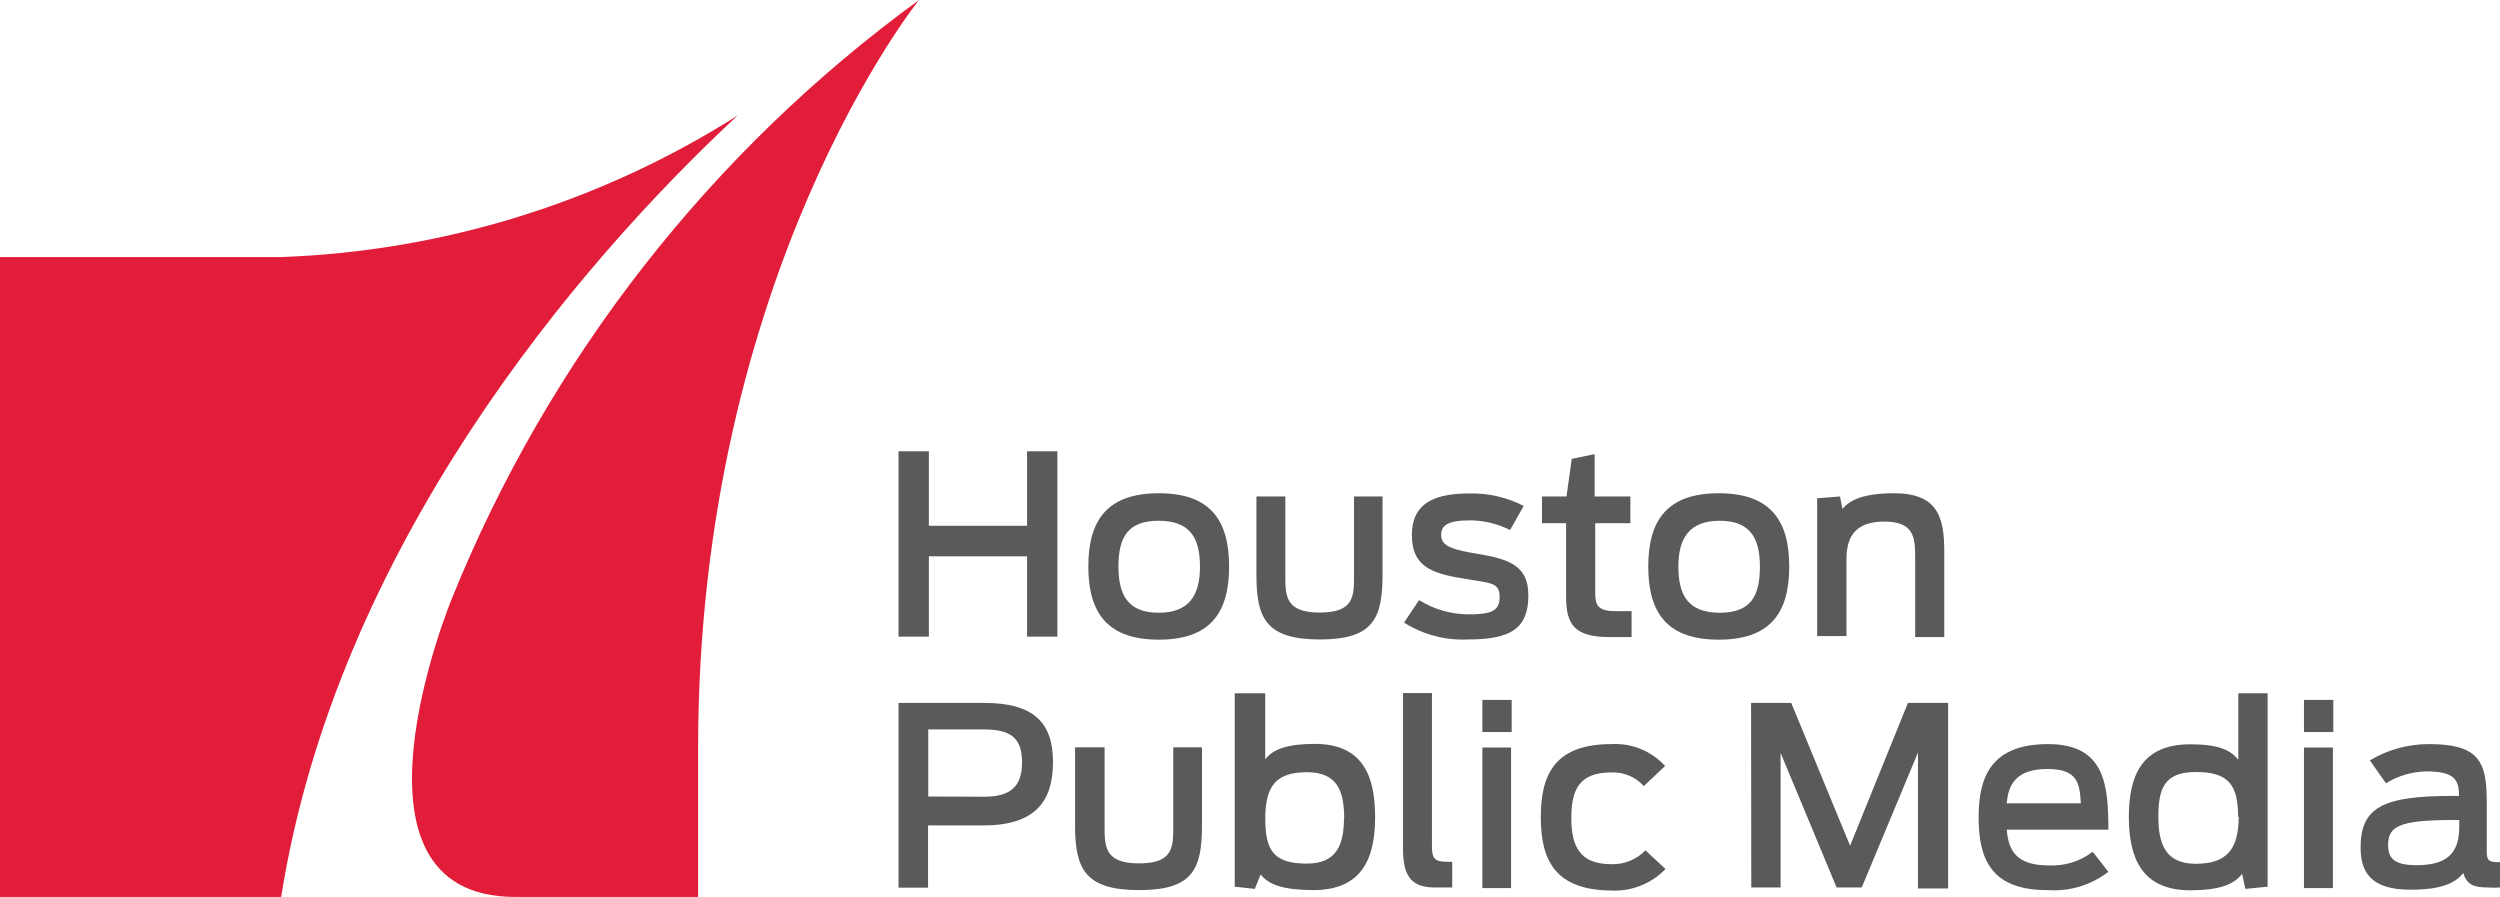
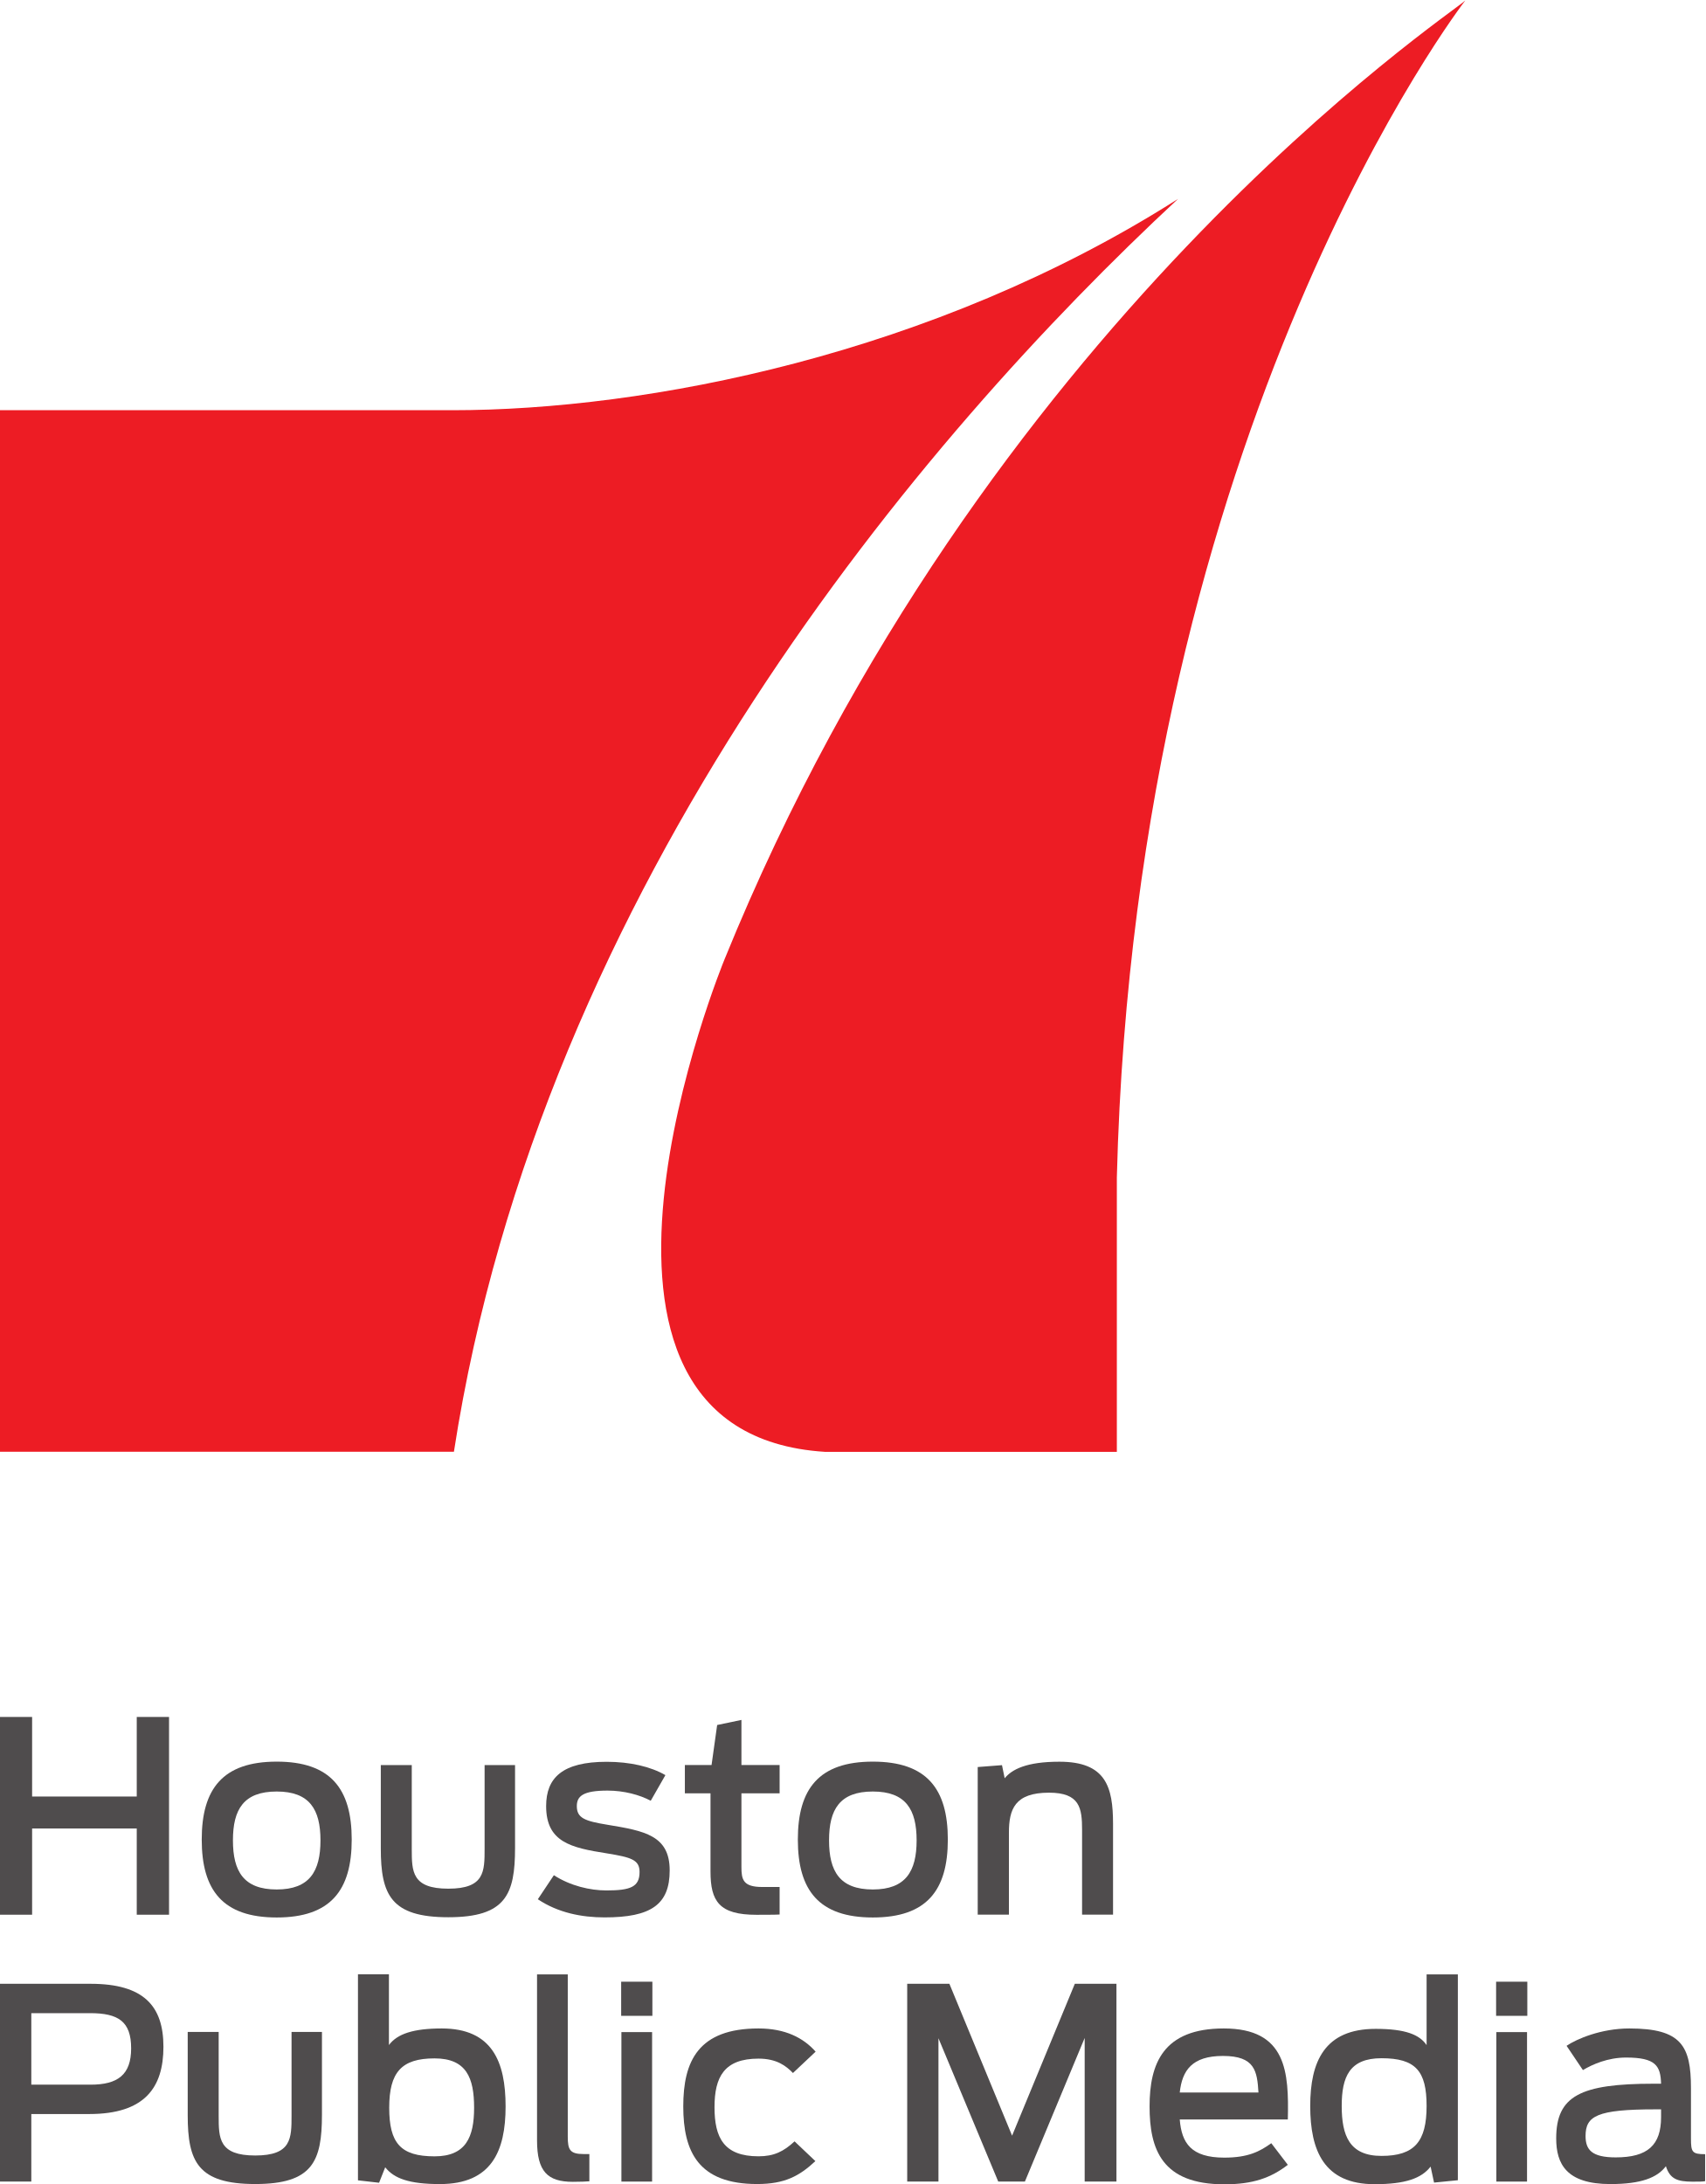
- <svg xmlns="http://www.w3.org/2000/svg" width="800" height="287.02" version="1.1" viewBox="0 0 800 287.02">
-   <g transform="scale(6.4267)" fill="#e21d39">
-     <path class="cls-1" d="m36.73 5.75a45.49 45.49 0 0 1-22.73 7.05h-14v31.86h14c2.75-17.38 14.74-31.48 22.73-38.91z" />
-     <path class="cls-1" d="m22.5 29.8s-6.13 14.86 3.15 14.86h9.11v-7.41c0-23.61 11-37.25 11-37.25a68.76 68.76 0 0 0-23.26 29.8z" />
-   </g>
-   <g transform="scale(6.4267)" fill="#595a5c">
-     <path class="cls-2" d="m44.74 22.47h1.51v3.71h4.89v-3.71h1.51v9.23h-1.51v-4h-4.89v4h-1.51z" />
-     <path class="cls-2" d="m54.19 28.21c0-2.37 1-3.65 3.51-3.65s3.5 1.28 3.5 3.65-1 3.64-3.5 3.64-3.51-1.27-3.51-3.64zm5.56 0c0-1.44-0.51-2.28-2.06-2.28s-2 0.84-2 2.28 0.5 2.3 2 2.3 2.06-0.84 2.06-2.31z" />
-     <path class="cls-2" d="m62.56 28.62v-3.9h1.44v3.94c0 1 0 1.84 1.71 1.84s1.71-0.8 1.71-1.87v-3.91h1.42v3.87c0 2.19-0.44 3.25-3.12 3.25s-3.16-1.05-3.16-3.22z" />
-     <path class="cls-2" d="m69.91 31 0.75-1.12a4.66 4.66 0 0 0 2.46 0.71c1.12 0 1.55-0.16 1.55-0.86s-0.39-0.69-1.54-0.88c-1.67-0.26-2.83-0.52-2.83-2.21 0-1.32 0.76-2.07 2.83-2.07a5.65 5.65 0 0 1 2.74 0.62l-0.68 1.2a4.49 4.49 0 0 0-2-0.48c-1.14 0-1.43 0.27-1.43 0.73s0.37 0.68 1.43 0.87c1.74 0.29 2.91 0.5 2.91 2.14s-0.87 2.19-3 2.19a5.46 5.46 0 0 1-3.19-0.84z" />
-     <path class="cls-2" d="m76.78 24.72h1.22l0.26-1.87 1.14-0.24v2.11h1.78v1.33h-1.75v3.44c0 0.59 0.07 0.94 1 0.94h0.81v1.29h-1.11c-1.74 0-2.15-0.63-2.15-2v-3.67h-1.2z" />
-     <path class="cls-2" d="m82.07 28.21c0-2.37 1-3.65 3.51-3.65s3.51 1.28 3.51 3.65-1 3.64-3.51 3.64-3.51-1.27-3.51-3.64zm5.56 0c0-1.44-0.51-2.28-2-2.28s-2.06 0.84-2.06 2.28 0.5 2.3 2.06 2.3 2-0.84 2-2.31z" />
-     <path class="cls-2" d="m90.48 24.81 1.14-0.09 0.12 0.62c0.35-0.42 1-0.78 2.56-0.78 2.18 0 2.51 1.18 2.51 2.91v4.25h-1.45v-4c0-1-0.09-1.75-1.54-1.75s-1.88 0.77-1.88 1.87v3.83h-1.46z" />
-     <path class="cls-2" d="m44.74 35h4.26c2.5 0 3.43 1 3.43 2.95s-0.88 3.15-3.47 3.15h-2.75v3.1h-1.47zm4.26 4.67c1.27 0 1.89-0.46 1.89-1.71s-0.6-1.64-1.92-1.64h-2.75v3.34z" />
-     <path class="cls-2" d="m53.53 41.11v-3.9h1.47v3.93c0 1 0 1.85 1.71 1.85s1.71-0.8 1.71-1.87v-3.91h1.43v3.87c0 2.18-0.44 3.24-3.12 3.24s-3.2-1.03-3.2-3.21z" />
-     <path class="cls-2" d="m62.77 43.54-0.29 0.72-1-0.11v-9.63h1.52v3.29c0.38-0.52 1.15-0.77 2.47-0.77 2.36 0 3 1.56 3 3.64s-0.66 3.64-3.08 3.64c-1.5-0.01-2.21-0.26-2.62-0.78zm4.16-2.78c0-1.37-0.34-2.31-1.85-2.31s-2.08 0.65-2.08 2.31 0.48 2.24 2.08 2.24c1.45 0 1.84-0.91 1.84-2.27z" />
-     <path class="cls-2" d="m69.86 42.28v-7.77h1.44v7.59c0 0.62 0.1 0.81 0.75 0.81h0.26v1.28h-0.77c-1.19 0.02-1.68-0.46-1.68-1.91z" />
-     <path class="cls-2" d="m73.81 34.85h1.46v1.6h-1.46zm0 2.37h1.43v7h-1.43z" />
-     <path class="cls-2" d="m76.72 40.69c0-2.11 0.68-3.64 3.52-3.64a3.36 3.36 0 0 1 2.67 1.09l-1.06 1a2.06 2.06 0 0 0-1.61-0.68c-1.61 0-2 0.86-2 2.27s0.42 2.3 2 2.3a2.25 2.25 0 0 0 1.69-0.69l1 0.93a3.51 3.51 0 0 1-2.74 1.07c-2.76-0.03-3.47-1.52-3.47-3.65z" />
-     <path class="cls-2" d="m87.19 35h2l2.93 7.11 2.88-7.11h2v9.24h-1.5v-6.77l-2.8 6.72h-1.25l-2.79-6.7v6.7h-1.46z" />
-     <path class="cls-2" d="m98.52 40.69c0-2 0.62-3.64 3.46-3.64s3 2.05 3 4.26h-5.06c0.09 1.1 0.53 1.78 2.09 1.78a3.31 3.31 0 0 0 2.19-0.68l0.78 1a4.41 4.41 0 0 1-3 0.91c-2.89 0.02-3.46-1.61-3.46-3.63zm1.41-0.69h3.68c-0.06-1-0.16-1.71-1.66-1.71s-1.95 0.71-2.03 1.71z" />
-     <path class="cls-2" d="m106 40.67c0-2.07 0.66-3.61 3.06-3.61 1.39 0 2 0.28 2.39 0.77v-3.31h1.46v9.63l-1.11 0.11-0.16-0.75c-0.42 0.55-1.17 0.82-2.62 0.82-2.34-0.02-3.02-1.56-3.02-3.66zm5.44 0c0-1.63-0.51-2.23-2.11-2.23s-1.86 0.87-1.86 2.23 0.36 2.34 1.86 2.34 2.14-0.68 2.14-2.34z" />
-     <path class="cls-2" d="m114.72 34.85h1.46v1.6h-1.46zm0 2.37h1.44v7h-1.44z" />
-     <path class="cls-2" d="m117.54 42.19c0-2 1.13-2.56 4.56-2.56h0.34c0-0.83-0.25-1.22-1.64-1.22a4 4 0 0 0-2 0.59l-0.8-1.14a5.72 5.72 0 0 1 2.93-0.81c2.44 0 2.89 0.81 2.89 2.8v2.34c0 0.64 0 0.74 0.66 0.74v1.26a4 4 0 0 1-0.6 0c-0.71 0-1.05-0.14-1.23-0.72-0.41 0.53-1.16 0.83-2.6 0.83-2.05 0.01-2.51-0.92-2.51-2.11zm4.91-1v-0.36h-0.27c-2.73 0-3.27 0.31-3.27 1.25 0 0.65 0.3 1 1.41 1 1.5 0 2.13-0.58 2.13-1.89z" />
+ <svg xmlns="http://www.w3.org/2000/svg" width="624.8" height="800" version="1.1" viewBox="0 0 624.8 800" xml:space="preserve">
+   <defs>
+     <clipPath id="clipPath932">
+       <path d="m0 0h612v792h-612z" />
+     </clipPath>
+   </defs>
+   <g transform="matrix(1.3333 0 0 -1.3333 -143.09 1692.8)">
+     <g transform="matrix(11.007 0 0 11.007 -1074 -6700.7)">
+       <g clip-path="url(#clipPath932)">
+         <g transform="translate(136.73 719.15)">
+           <path d="m0 0c-6.13-3.901-13.291-5.274-18.112-5.274h-11.297v-25.997h11.334c2.188 14.18 11.723 25.37 18.075 31.271" fill="#ed1c24" />
+         </g>
+         <g transform="translate(125.41 700.17)">
+           <path d="m0 0c-0.011-0.027-4.871-11.821 2.505-12.293h7.288v6.85c0.473 18.78 8.698 29.376 8.698 29.376-0.37-0.356-12.048-8.069-18.491-23.933" fill="#ed1c24" />
+         </g>
+       </g>
+     </g>
+     <g transform="matrix(11.007 0 0 11.007 -1074 -6700.7)">
+       <path d="m107.32 681.26h0.806v-1.986h2.612v1.986h0.806v-4.936h-0.806v2.152h-2.612v-2.152h-0.806z" fill="#4f4c4d" />
+       <g transform="translate(112.36 678.2)">
+         <path d="m0 0c0 1.266 0.526 1.945 1.872 1.945s1.872-0.679 1.872-1.945-0.526-1.945-1.872-1.945-1.872 0.679-1.872 1.945m2.964-0.02c0 0.773-0.273 1.219-1.092 1.219-0.826 0-1.093-0.446-1.093-1.219s0.267-1.226 1.093-1.226c0.819 0 1.092 0.453 1.092 1.226" fill="#4f4c4d" />
+       </g>
+       <g transform="translate(116.83 677.98)">
+         <path d="m0 0v2.079h0.773v-2.099c0-0.559 6e-3 -0.986 0.912-0.986s0.906 0.427 0.906 1v2.085h0.76v-2.066c0-1.166-0.233-1.732-1.666-1.732-1.432 0-1.685 0.56-1.685 1.719" fill="#4f4c4d" />
+       </g>
+       <g transform="translate(120.75 676.71)">
+         <path d="m0 0 0.4 0.6c0.413-0.267 0.906-0.38 1.312-0.38 0.6 0 0.827 0.087 0.827 0.46 0 0.306-0.207 0.366-0.82 0.466-0.893 0.14-1.512 0.28-1.512 1.179 0 0.706 0.405 1.106 1.512 1.106 0.579 0 1.099-0.12 1.465-0.333l-0.366-0.64c-0.273 0.147-0.666 0.254-1.079 0.254-0.613 0-0.766-0.14-0.766-0.387 0-0.3 0.199-0.373 0.766-0.466 0.926-0.153 1.552-0.266 1.552-1.139 0-0.853-0.466-1.173-1.625-1.173-0.567 0-1.16 0.114-1.666 0.453" fill="#4f4c4d" />
+       </g>
+       <g transform="translate(124.42 680.06)">
+         <path d="m0 0h0.666l0.14 0.999 0.606 0.127v-1.126h0.953v-0.706h-0.953v-1.839c0-0.313 0.04-0.499 0.52-0.499h0.433v-0.687c-0.106-7e-3 -0.453-7e-3 -0.58-7e-3 -0.925 0-1.145 0.334-1.145 1.08v1.952h-0.64z" fill="#4f4c4d" />
+       </g>
+       <g transform="translate(127.24 678.2)">
+         <path d="m0 0c0 1.266 0.526 1.945 1.872 1.945s1.872-0.679 1.872-1.945-0.526-1.945-1.872-1.945-1.872 0.679-1.872 1.945m2.965-0.02c0 0.773-0.273 1.219-1.093 1.219-0.826 0-1.093-0.446-1.093-1.219s0.267-1.226 1.093-1.226c0.82 0 1.093 0.453 1.093 1.226" fill="#4f4c4d" />
+       </g>
+       <g transform="translate(131.73 680.01)">
+         <path d="m0 0 0.606 0.047 0.067-0.327c0.18 0.22 0.54 0.413 1.366 0.413 1.159 0 1.339-0.626 1.339-1.552v-2.265h-0.773v2.112c0 0.546-0.053 0.932-0.826 0.932-0.853 0-1-0.413-1-0.999v-2.045h-0.779z" fill="#4f4c4d" />
+       </g>
+       <g transform="translate(107.32 674.6)">
+         <path d="m0 0h2.265c1.332 0 1.819-0.559 1.819-1.572 0-1.019-0.467-1.679-1.852-1.679h-1.446v-1.685h-0.786zm2.265-2.518c0.68 0 1.013 0.247 1.013 0.906 0 0.673-0.32 0.879-1.026 0.879h-1.466v-1.785z" fill="#4f4c4d" />
+       </g>
+       <g transform="translate(112.01 671.32)">
+         <path d="m0 0v2.078h0.773v-2.098c0-0.559 6e-3 -0.986 0.913-0.986 0.906 0 0.906 0.427 0.906 1v2.084h0.759v-2.065c0-1.165-0.233-1.731-1.665-1.731-1.433 0-1.686 0.559-1.686 1.718" fill="#4f4c4d" />
+       </g>
+       <g transform="translate(116.94 670.02)">
+         <path d="m0 0-0.153-0.386-0.527 0.06v5.143h0.773v-1.766c0.207 0.28 0.613 0.414 1.319 0.414 1.259 0 1.593-0.833 1.593-1.946 0-1.119-0.354-1.938-1.639-1.938-0.766 0-1.146 0.139-1.366 0.419m2.219 1.486c0 0.739-0.187 1.232-0.987 1.232-0.826 0-1.132-0.346-1.132-1.232 0-0.88 0.28-1.213 1.132-1.213 0.787 0 0.987 0.487 0.987 1.213" fill="#4f4c4d" />
+       </g>
+       <g transform="translate(120.73 670.69)">
+         <path d="m0 0v4.144h0.767v-4.051c0-0.327 0.053-0.433 0.399-0.433h0.14v-0.68c-0.067-6e-3 -0.233-0.013-0.413-0.013-0.633 0-0.893 0.26-0.893 1.033" fill="#4f4c4d" />
+       </g>
+       <path d="m122.83 673.8h0.779v0.852h-0.779zm6e-3 -4.137h0.766v3.731h-0.766z" fill="#4f4c4d" />
+       <g transform="translate(124.38 671.54)">
+         <path d="m0 0c0 1.126 0.373 1.945 1.879 1.945 0.666 0 1.119-0.233 1.425-0.579l-0.566-0.533c-0.166 0.172-0.4 0.359-0.859 0.359-0.859 0-1.099-0.459-1.099-1.212s0.226-1.226 1.099-1.226c0.386 0 0.626 0.12 0.899 0.373l0.52-0.493c-0.4-0.373-0.766-0.572-1.453-0.572-1.465 0-1.845 0.805-1.845 1.938" fill="#4f4c4d" />
+       </g>
+       <path d="m129.97 674.6h1.053l1.565-3.791 1.566 3.791h1.039v-4.936h-0.793v3.584l-1.492-3.584h-0.666l-1.492 3.577v-3.577h-0.78z" fill="#4f4c4d" />
+       <g transform="translate(136.02 671.54)">
+         <path d="m0 0c0 1.059 0.333 1.945 1.852 1.945 1.572 0 1.626-1.093 1.599-2.271h-2.698c0.047-0.587 0.28-0.953 1.113-0.953 0.592 0 0.886 0.153 1.172 0.36l0.413-0.54c-0.426-0.327-0.873-0.486-1.585-0.486-1.559 0-1.866 0.872-1.866 1.945m0.753 0.346h1.965c-0.033 0.533-0.086 0.913-0.886 0.913-0.772 0-1.019-0.36-1.079-0.913" fill="#4f4c4d" />
+       </g>
+       <g transform="translate(140.03 671.55)">
+         <path d="m0 0c0 1.105 0.354 1.925 1.633 1.925 0.746 0 1.098-0.146 1.272-0.406v1.766h0.78v-5.138l-0.594-0.059-0.086 0.399c-0.227-0.292-0.626-0.439-1.399-0.439-1.259 0-1.606 0.833-1.606 1.952m2.905 0c0 0.873-0.273 1.192-1.126 1.192-0.8 0-0.993-0.466-0.993-1.192 0-0.74 0.193-1.246 0.993-1.246 0.826 0 1.126 0.36 1.126 1.246" fill="#4f4c4d" />
+       </g>
+       <path d="m144.67 673.8h0.779v0.852h-0.779zm6e-3 -4.137h0.766v3.731h-0.766z" fill="#4f4c4d" />
+       <g transform="translate(146.17 670.74)">
+         <path d="m0 0c0 1.06 0.6 1.366 2.432 1.366h0.186c-0.013 0.446-0.133 0.653-0.873 0.653-0.459 0-0.845-0.173-1.078-0.313l-0.408 0.606c0.254 0.173 0.867 0.433 1.566 0.433 1.3 0 1.539-0.433 1.539-1.492v-1.253c0-0.34 0.027-0.393 0.354-0.393v-0.673c-0.054-0.013-0.154-0.013-0.32-0.013-0.38 0-0.56 0.073-0.66 0.386-0.213-0.286-0.619-0.446-1.386-0.446-1.099 0-1.352 0.506-1.352 1.139m2.618 0.533v0.193h-0.14c-1.465 0-1.745-0.166-1.745-0.666 0-0.346 0.16-0.533 0.753-0.533 0.799 0 1.132 0.307 1.132 1.006" fill="#4f4c4d" />
+       </g>
+     </g>
  </g>
</svg>
